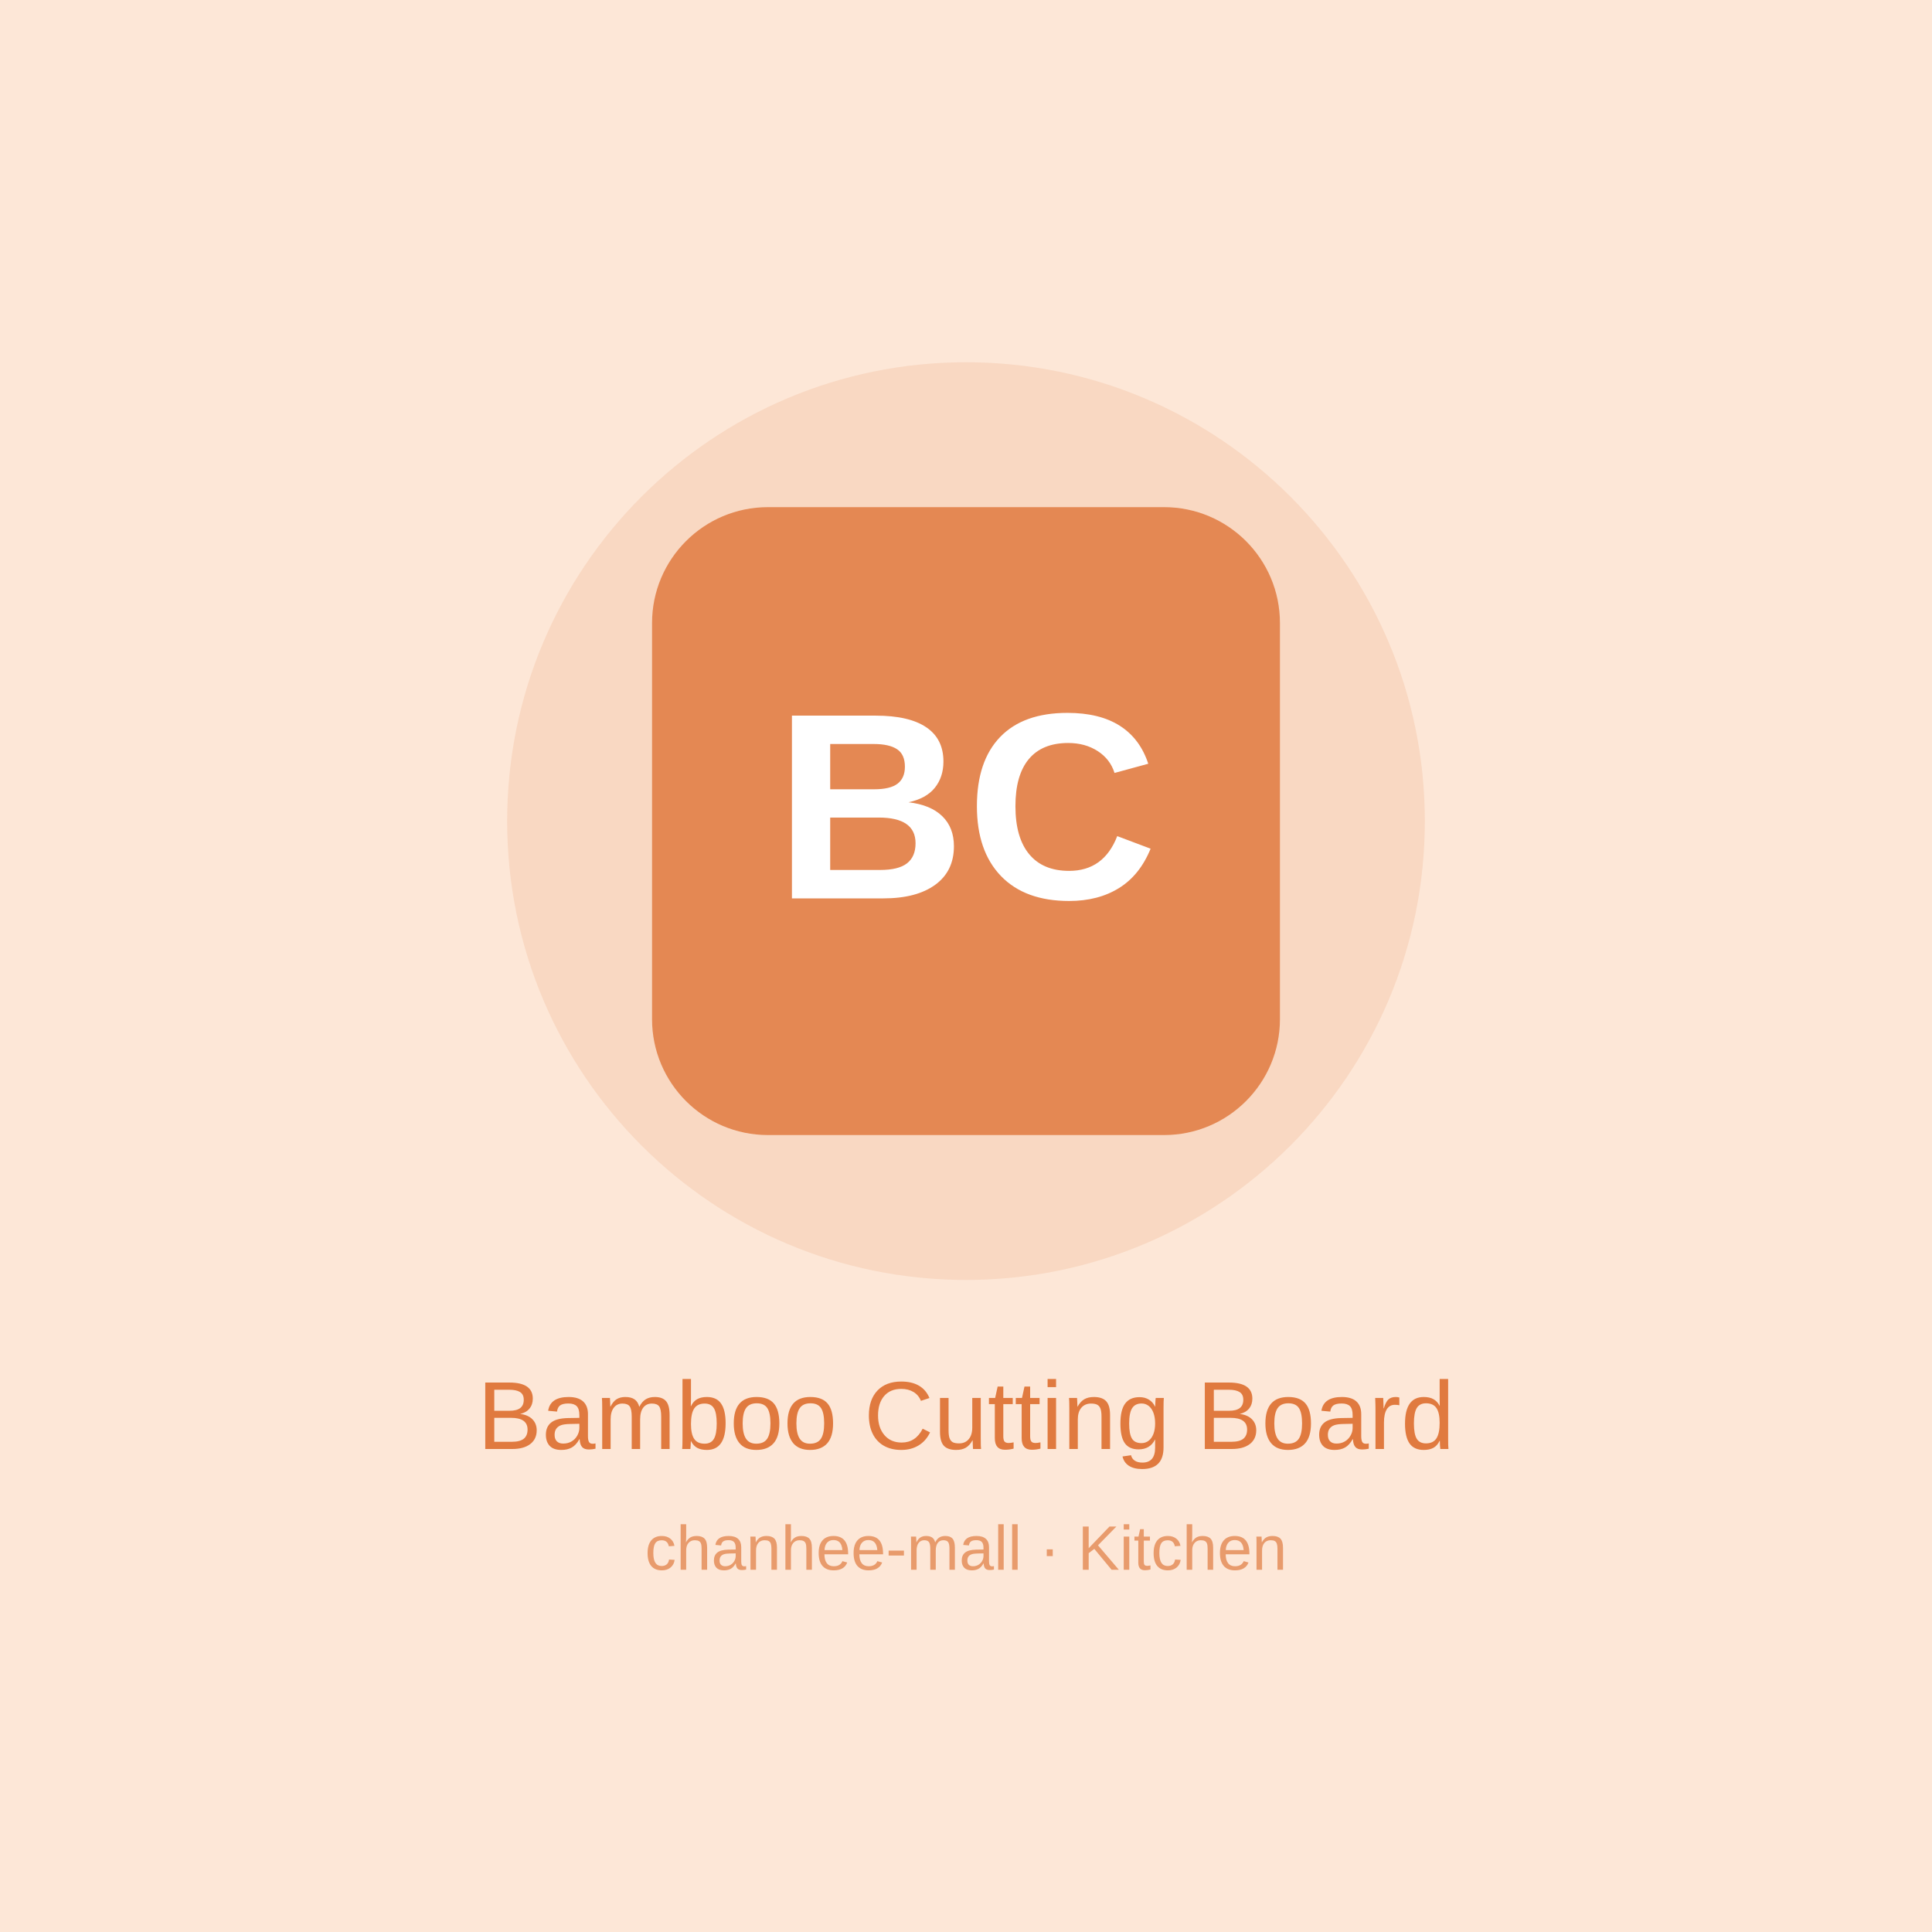
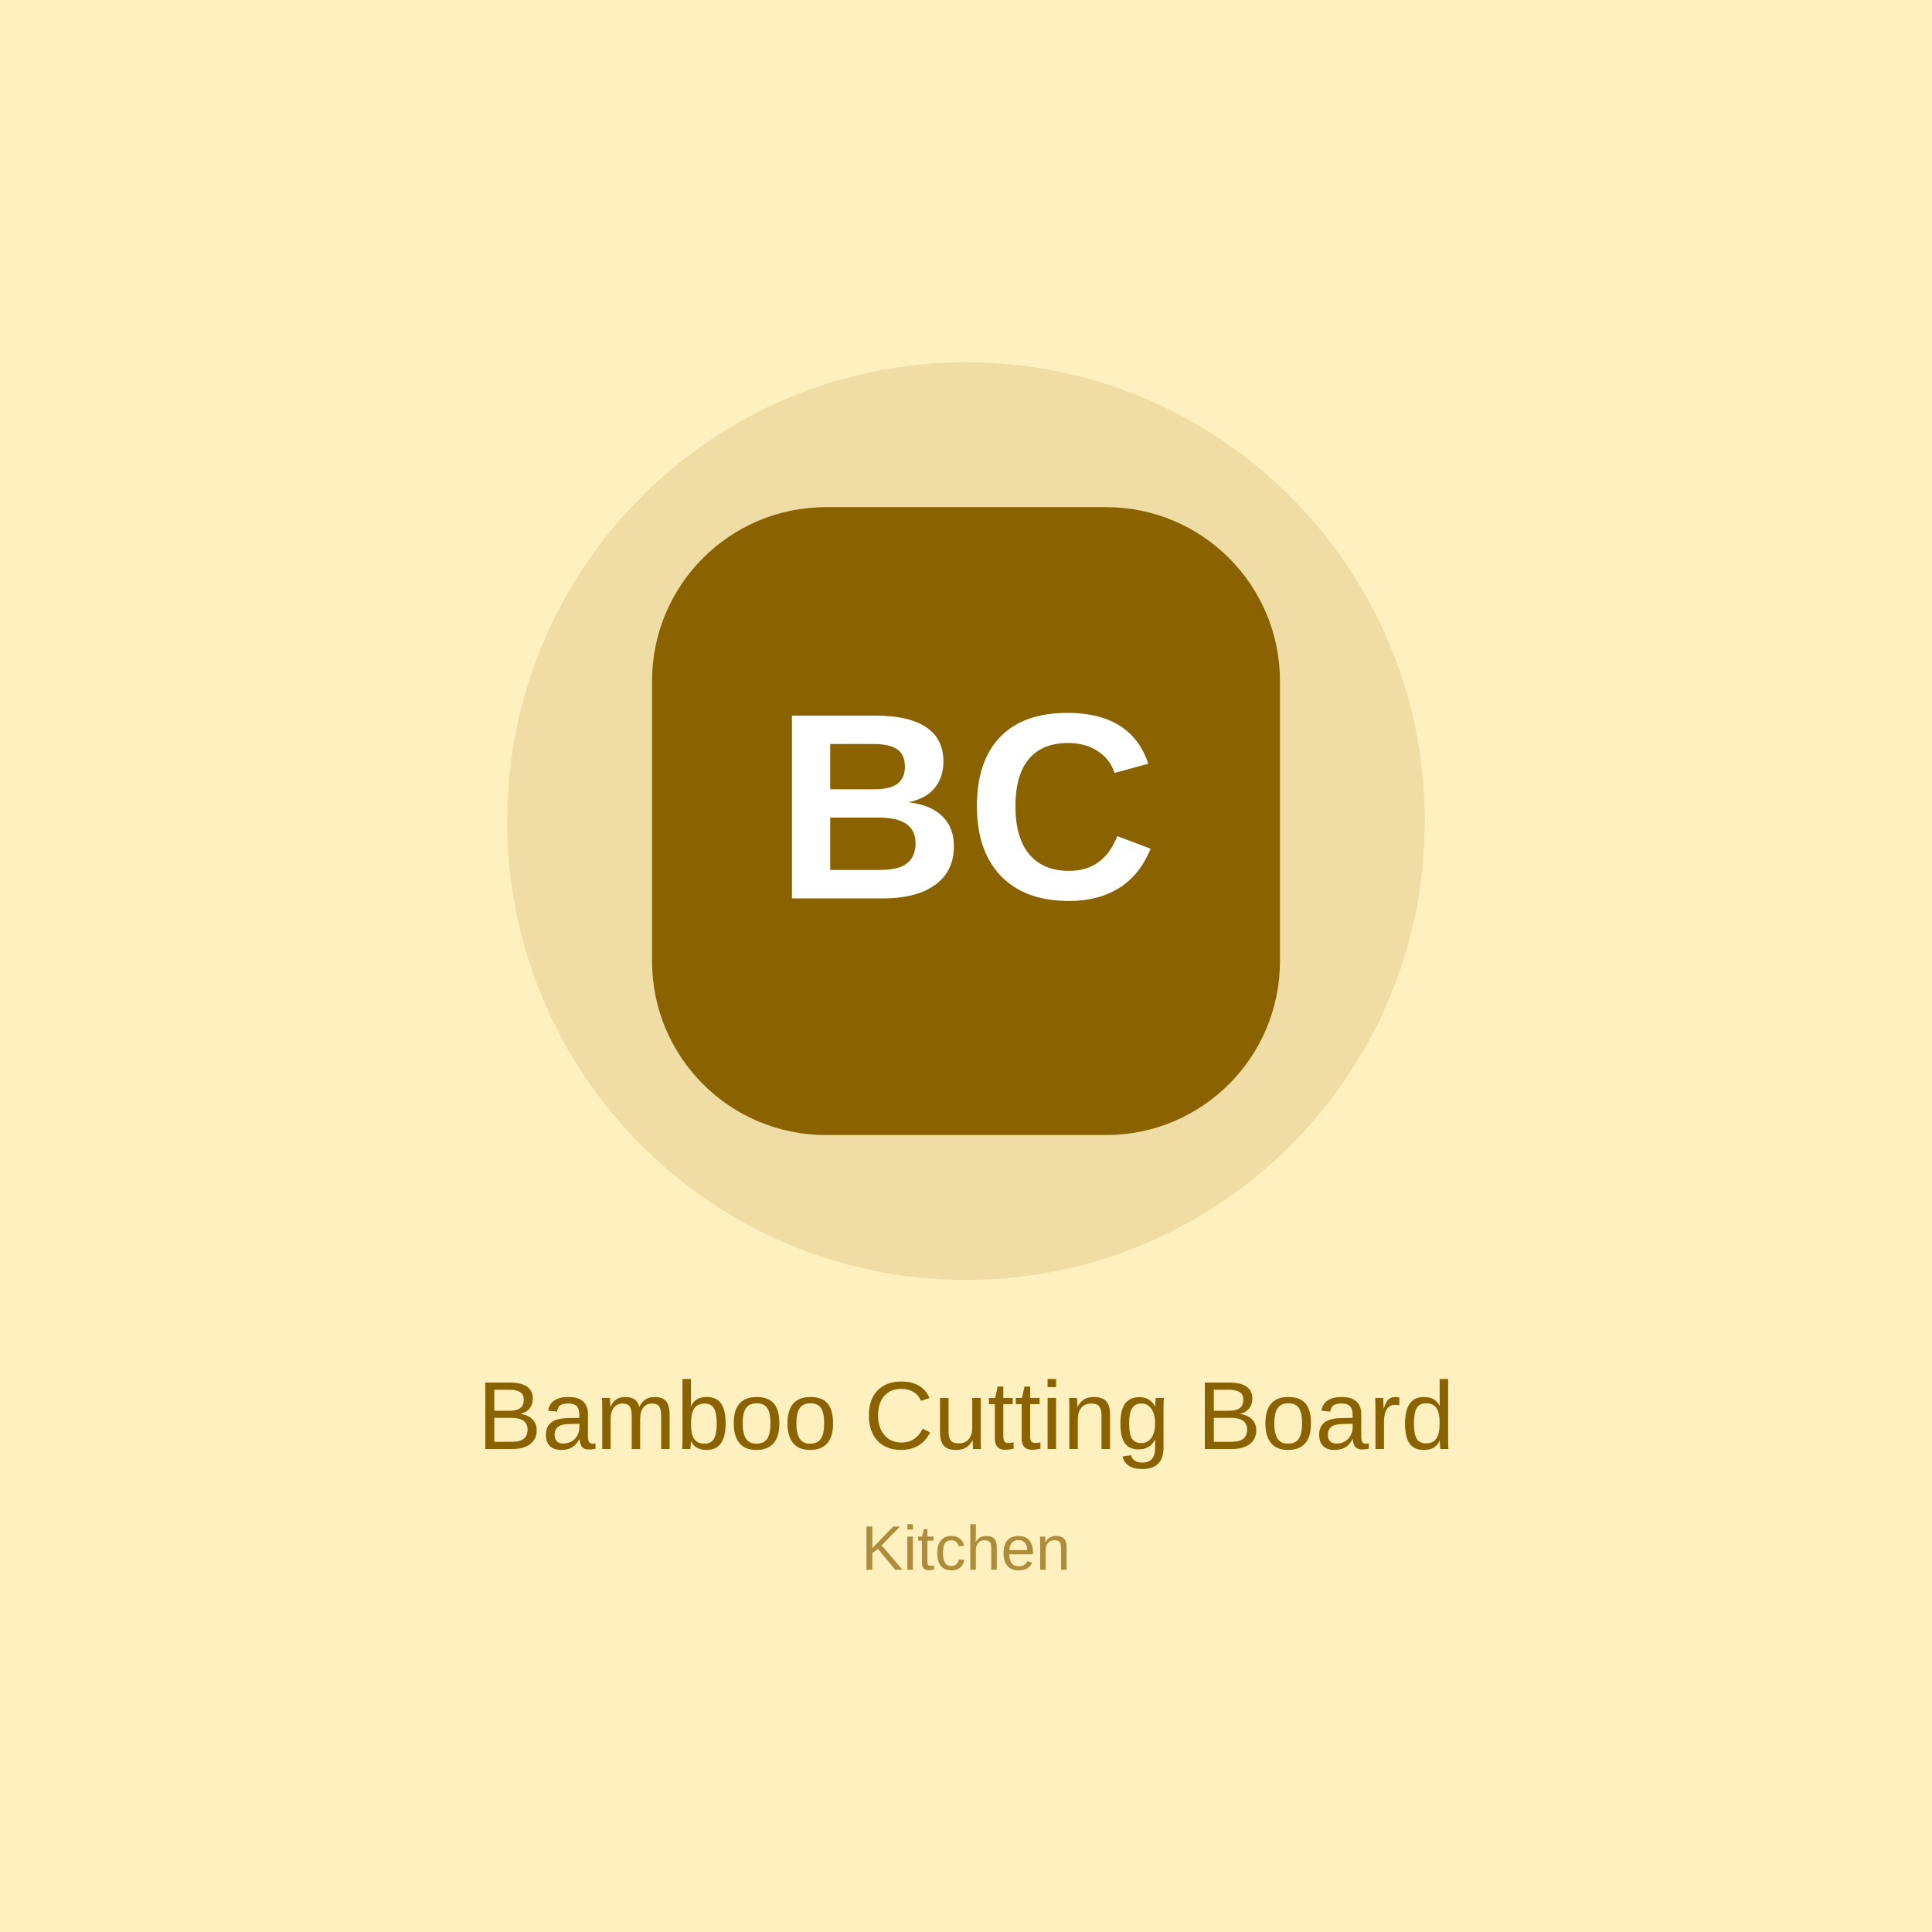
<svg xmlns="http://www.w3.org/2000/svg" viewBox="0 0 800 800" width="800" height="800" role="img" aria-label="Bamboo Cutting Board">
-   <rect width="800" height="800" fill="#FDE7D7" />
-   <circle cx="400" cy="340" r="190" fill="#E07A3F" opacity="0.14" />
-   <rect x="270" y="210" width="260" height="260" rx="48" fill="#E07A3F" opacity="0.85" />
+   <rect width="800" height="800" fill="#FFF1BF" />
+   <circle cx="400" cy="340" r="190" fill="#8A6200" opacity="0.14" />
+   <rect x="270" y="210" width="260" height="260" rx="72" fill="#8A6200" />
  <text x="400" y="372" text-anchor="middle" font-family="Arial, Helvetica, sans-serif" font-size="110" font-weight="700" fill="#ffffff">BC</text>
-   <text x="400" y="600" text-anchor="middle" font-family="Arial, Helvetica, sans-serif" font-size="40" fill="#E07A3F">Bamboo Cutting Board</text>
-   <text x="400" y="650" text-anchor="middle" font-family="Arial, Helvetica, sans-serif" font-size="26" fill="#E07A3F" opacity="0.7">chanhee-mall · Kitchen</text>
+   <text x="400" y="600" text-anchor="middle" font-family="Arial, Helvetica, sans-serif" font-size="40" fill="#8A6200">Bamboo Cutting Board</text>
+   <text x="400" y="650" text-anchor="middle" font-family="Arial, Helvetica, sans-serif" font-size="26" fill="#8A6200" opacity="0.7">Kitchen</text>
</svg>
